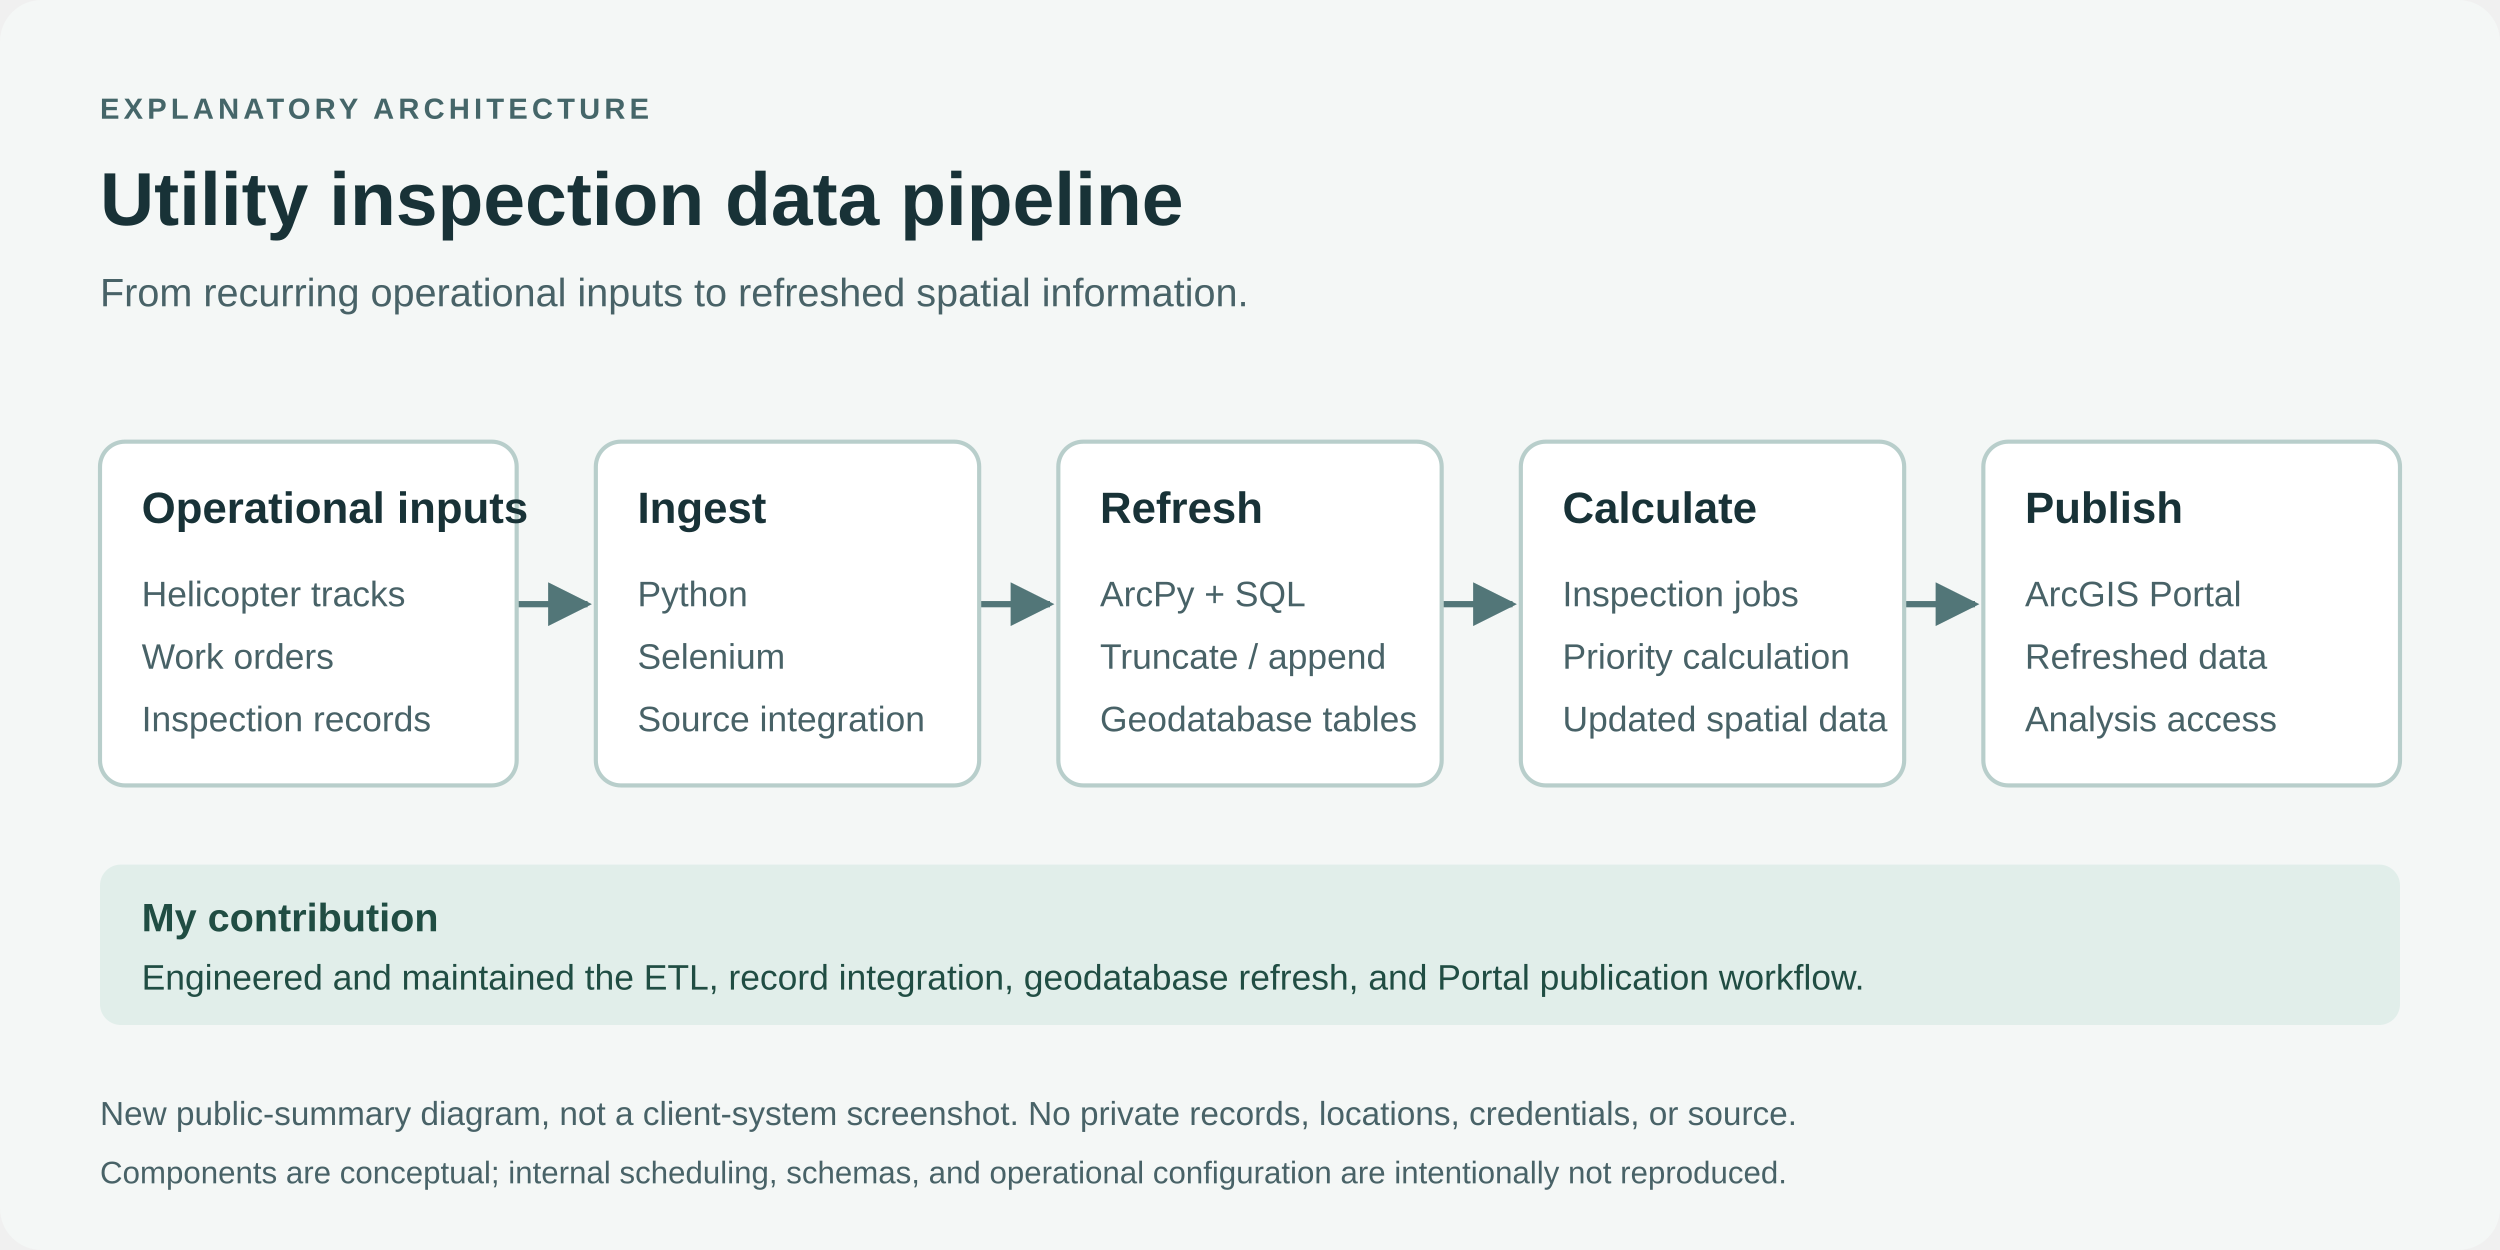
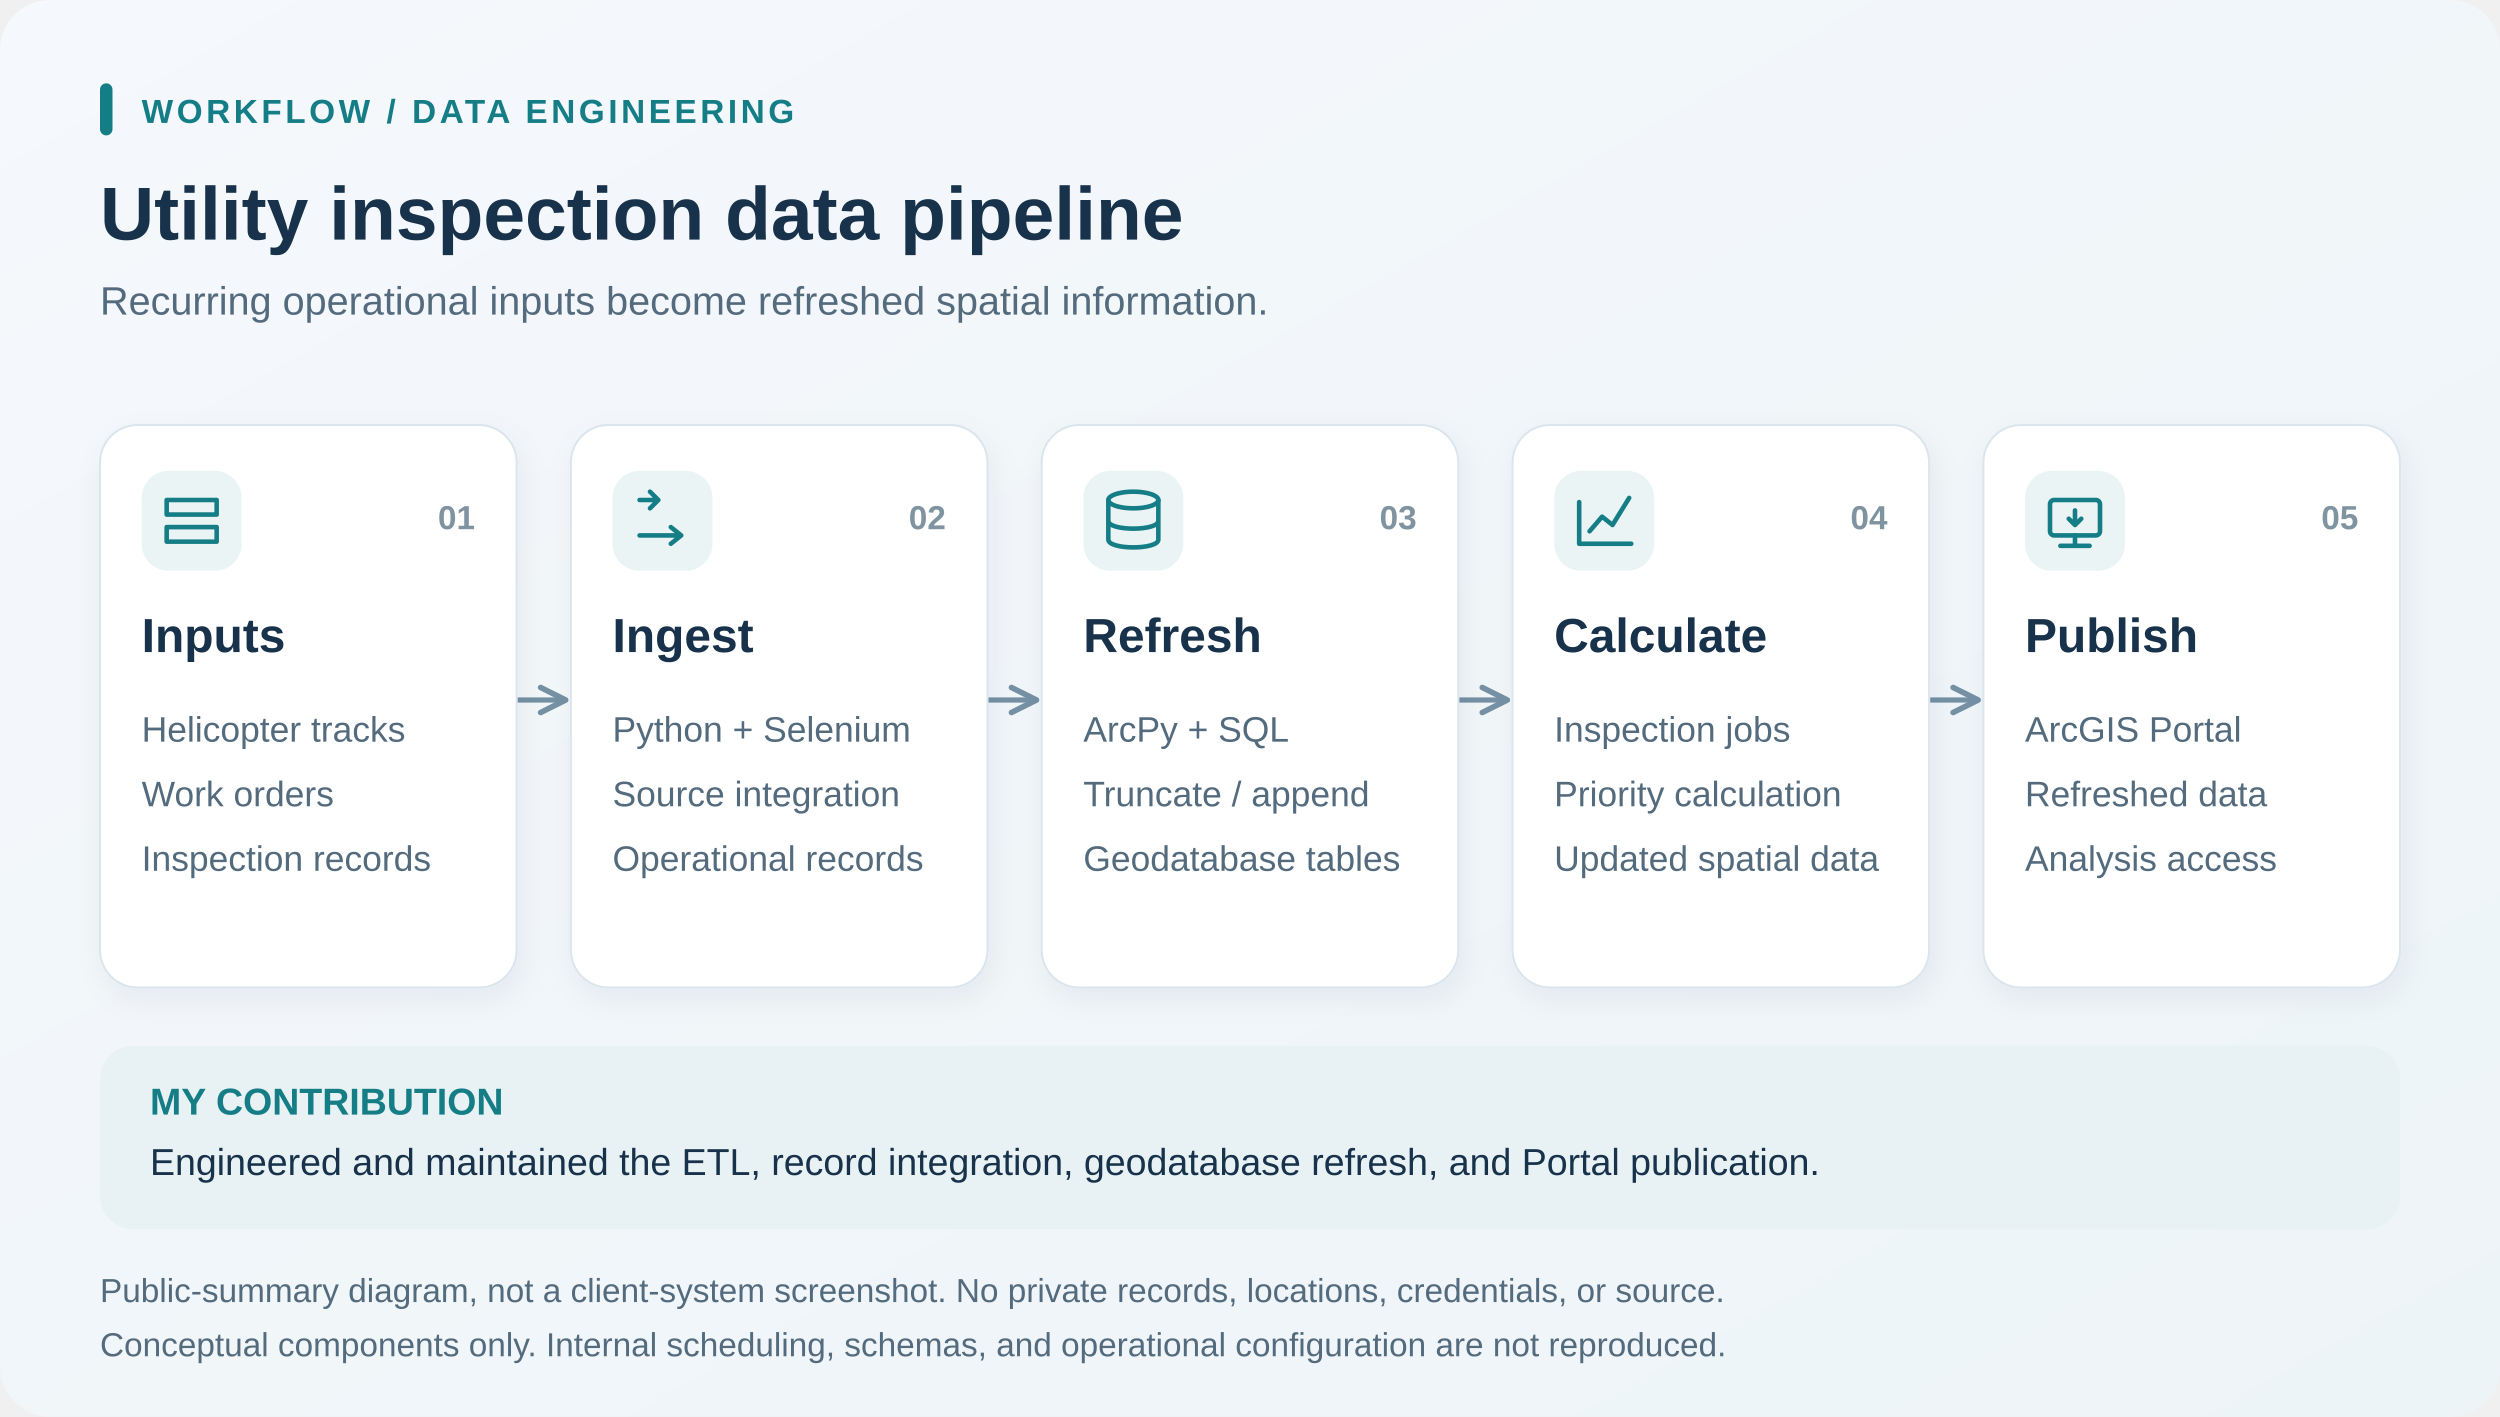
- <svg xmlns="http://www.w3.org/2000/svg" width="1200" height="600" viewBox="0 0 1200 600" role="img" aria-labelledby="title desc">
+ <svg xmlns="http://www.w3.org/2000/svg" width="1200" height="680" viewBox="0 0 1200 680" role="img" aria-labelledby="title desc">
  <defs>
-     <marker id="arrow" viewBox="0 0 10 10" refX="9" refY="5" markerWidth="7" markerHeight="7" orient="auto-start-reverse">
-       <path d="M0 0 10 5 0 10Z" fill="#527678" />
+     <linearGradient id="wash" x2="1" y2="1">
+       <stop stop-color="#f5f8fc" />
+       <stop offset="1" stop-color="#edf4f7" />
+     </linearGradient>
+     <filter id="shadow" x="-10%" y="-10%" width="120%" height="130%">
+       <feDropShadow dy="5" stdDeviation="7" flood-color="#17324a" flood-opacity=".055" />
+     </filter>
+     <marker id="arrow" viewBox="0 0 10 10" refX="8" refY="5" markerWidth="6" markerHeight="6" orient="auto">
+       <path d="M1 1 9 5 1 9" fill="none" stroke="#7590a4" stroke-width="1.8" stroke-linecap="round" stroke-linejoin="round" />
    </marker>
  </defs>
-   <rect width="1200" height="600" rx="20" fill="#f4f7f6" />
+   <rect width="1200" height="680" rx="24" fill="url(#wash)" />
  <g font-family="Arial, Helvetica, sans-serif">
-     <text x="48" y="57" font-size="14" font-weight="700" letter-spacing="2" fill="#456669">EXPLANATORY ARCHITECTURE</text>
-     <text x="48" y="108" font-size="36" font-weight="700" fill="#183237">Utility inspection data pipeline</text>
-     <text x="48" y="147" font-size="19" fill="#486267">From recurring operational inputs to refreshed spatial information.</text>
-     <g stroke="#527678" stroke-width="3" fill="none" marker-end="url(#arrow)">
-       <path d="M248 290H282" />
-       <path d="M470 290H504" />
-       <path d="M692 290H726" />
-       <path d="M914 290H948" />
+     <rect x="48" y="40" width="6" height="25" rx="3" fill="#147d86" />
+     <text x="68" y="59" font-size="16" font-weight="700" letter-spacing="1.7" fill="#147d86">WORKFLOW / DATA ENGINEERING</text>
+     <text x="48" y="115" font-size="36" font-weight="700" fill="#17324a">Utility inspection data pipeline</text>
+     <text x="48" y="151" font-size="19" fill="#536b7d">Recurring operational inputs become refreshed spatial information.</text>
+     <g fill="none" stroke="#7590a4" stroke-width="2.5" marker-end="url(#arrow)">
+       <path d="M248 336H270" />
+       <path d="M474 336H496" />
+       <path d="M700 336H722" />
+       <path d="M926 336H948" />
    </g>
-     <g fill="#ffffff" stroke="#b8cecb" stroke-width="2">
-       <rect x="48" y="212" width="200" height="165" rx="12" />
-       <rect x="286" y="212" width="184" height="165" rx="12" />
-       <rect x="508" y="212" width="184" height="165" rx="12" />
-       <rect x="730" y="212" width="184" height="165" rx="12" />
-       <rect x="952" y="212" width="200" height="165" rx="12" />
+     <g fill="#fff" stroke="#dbe5ed" filter="url(#shadow)">
+       <rect x="48" y="204" width="200" height="270" rx="18" />
+       <rect x="274" y="204" width="200" height="270" rx="18" />
+       <rect x="500" y="204" width="200" height="270" rx="18" />
+       <rect x="726" y="204" width="200" height="270" rx="18" />
+       <rect x="952" y="204" width="200" height="270" rx="18" />
    </g>
-     <g fill="#183237" font-size="21" font-weight="700">
-       <text x="68" y="251">Operational inputs</text>
-       <text x="306" y="251">Ingest</text>
-       <text x="528" y="251">Refresh</text>
-       <text x="750" y="251">Calculate</text>
-       <text x="972" y="251">Publish</text>
+     <g fill="#eaf4f5">
+       <rect x="68" y="226" width="48" height="48" rx="13" />
+       <rect x="294" y="226" width="48" height="48" rx="13" />
+       <rect x="520" y="226" width="48" height="48" rx="13" />
+       <rect x="746" y="226" width="48" height="48" rx="13" />
+       <rect x="972" y="226" width="48" height="48" rx="13" />
    </g>
-     <g fill="#486267" font-size="17">
-       <text x="68" y="291">Helicopter tracks</text>
-       <text x="68" y="321">Work orders</text>
-       <text x="68" y="351">Inspection records</text>
-       <text x="306" y="291">Python</text>
-       <text x="306" y="321">Selenium</text>
-       <text x="306" y="351">Source integration</text>
-       <text x="528" y="291">ArcPy + SQL</text>
-       <text x="528" y="321">Truncate / append</text>
-       <text x="528" y="351">Geodatabase tables</text>
-       <text x="750" y="291">Inspection jobs</text>
-       <text x="750" y="321">Priority calculation</text>
-       <text x="750" y="351">Updated spatial data</text>
-       <text x="972" y="291">ArcGIS Portal</text>
-       <text x="972" y="321">Refreshed data</text>
-       <text x="972" y="351">Analysis access</text>
+     <g fill="none" stroke="#147d86" stroke-width="2.2" stroke-linecap="round" stroke-linejoin="round">
+       <path d="M80 240h24v7H80zM80 253h24v7H80z" />
+       <path d="M307 240h9m-4-4 4 4-4 4m-5 13h20m-5-4 5 4-5 4" />
+       <ellipse cx="544" cy="240" rx="12" ry="4" />
+       <path d="M532 240v19c0 5 24 5 24 0v-19m-24 10c0 5 24 5 24 0" />
+       <path d="M758 261v-20m0 20h25m-20-6 6-7 5 4 8-13" />
+       <rect x="984" y="240" width="24" height="17" rx="2" />
+       <path d="M996 257v5m-7 0h14m-7-17v7m-3-3 3 3 3-3" />
    </g>
-     <rect x="48" y="415" width="1104" height="77" rx="10" fill="#e1eeea" />
-     <text x="68" y="447" font-size="19" font-weight="700" fill="#204d43">My contribution</text>
-     <text x="68" y="475" font-size="17" fill="#204d43">Engineered and maintained the ETL, record integration, geodatabase refresh, and Portal publication workflow.</text>
-     <text x="48" y="540" font-size="16" fill="#486267">New public-summary diagram, not a client-system screenshot. No private records, locations, credentials, or source.</text>
-     <text x="48" y="568" font-size="15" fill="#486267">Components are conceptual; internal scheduling, schemas, and operational configuration are intentionally not reproduced.</text>
+     <g fill="#8093a1" font-size="16" font-weight="700" text-anchor="end">
+       <text x="228" y="254">01</text>
+       <text x="454" y="254">02</text>
+       <text x="680" y="254">03</text>
+       <text x="906" y="254">04</text>
+       <text x="1132" y="254">05</text>
+     </g>
+     <g fill="#17324a" font-size="23" font-weight="700">
+       <text x="68" y="313">Inputs</text>
+       <text x="294" y="313">Ingest</text>
+       <text x="520" y="313">Refresh</text>
+       <text x="746" y="313">Calculate</text>
+       <text x="972" y="313">Publish</text>
+     </g>
+     <g fill="#536b7d" font-size="17">
+       <text x="68" y="356">Helicopter tracks</text>
+       <text x="68" y="387">Work orders</text>
+       <text x="68" y="418">Inspection records</text>
+       <text x="294" y="356">Python + Selenium</text>
+       <text x="294" y="387">Source integration</text>
+       <text x="294" y="418">Operational records</text>
+       <text x="520" y="356">ArcPy + SQL</text>
+       <text x="520" y="387">Truncate / append</text>
+       <text x="520" y="418">Geodatabase tables</text>
+       <text x="746" y="356">Inspection jobs</text>
+       <text x="746" y="387">Priority calculation</text>
+       <text x="746" y="418">Updated spatial data</text>
+       <text x="972" y="356">ArcGIS Portal</text>
+       <text x="972" y="387">Refreshed data</text>
+       <text x="972" y="418">Analysis access</text>
+     </g>
+     <rect x="48" y="502" width="1104" height="88" rx="16" fill="#e8f2f4" />
+     <text x="72" y="535" font-size="18" font-weight="700" fill="#147d86">MY CONTRIBUTION</text>
+     <text x="72" y="564" font-size="18" fill="#17324a">Engineered and maintained the ETL, record integration, geodatabase refresh, and Portal publication.</text>
+     <text x="48" y="625" font-size="16" fill="#536b7d">Public-summary diagram, not a client-system screenshot. No private records, locations, credentials, or source.</text>
+     <text x="48" y="651" font-size="16" fill="#536b7d">Conceptual components only. Internal scheduling, schemas, and operational configuration are not reproduced.</text>
  </g>
</svg>
